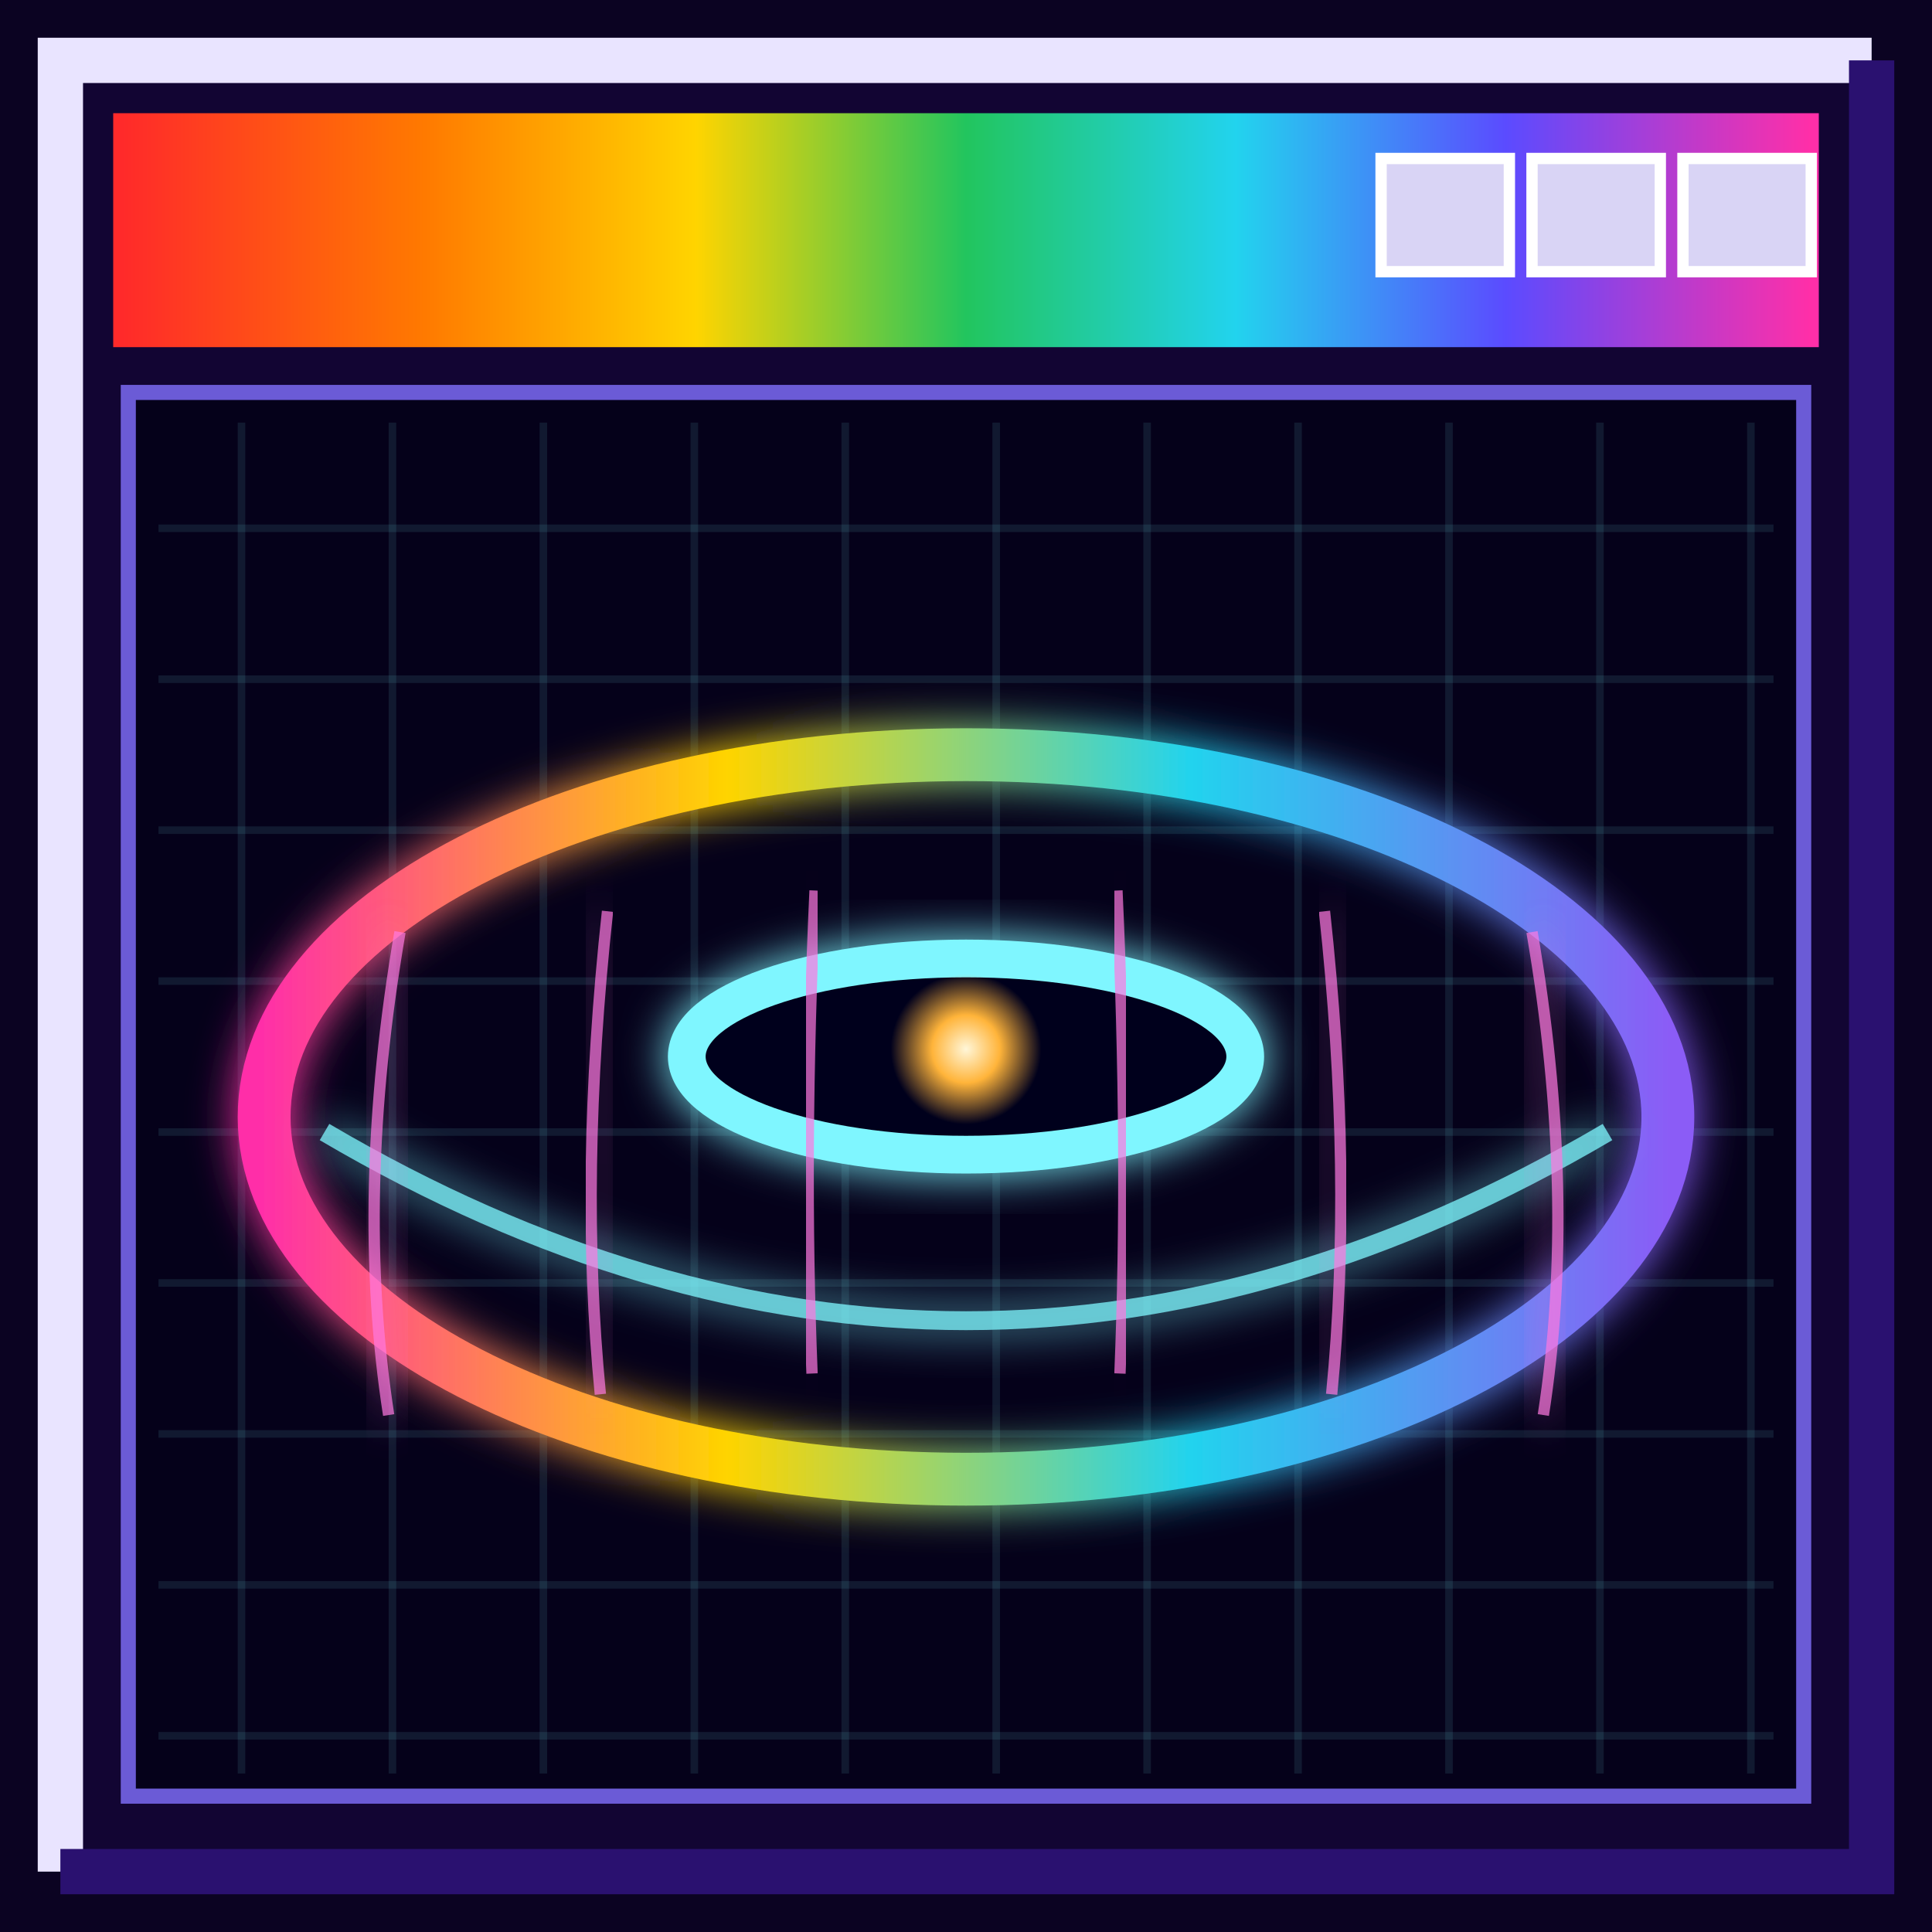
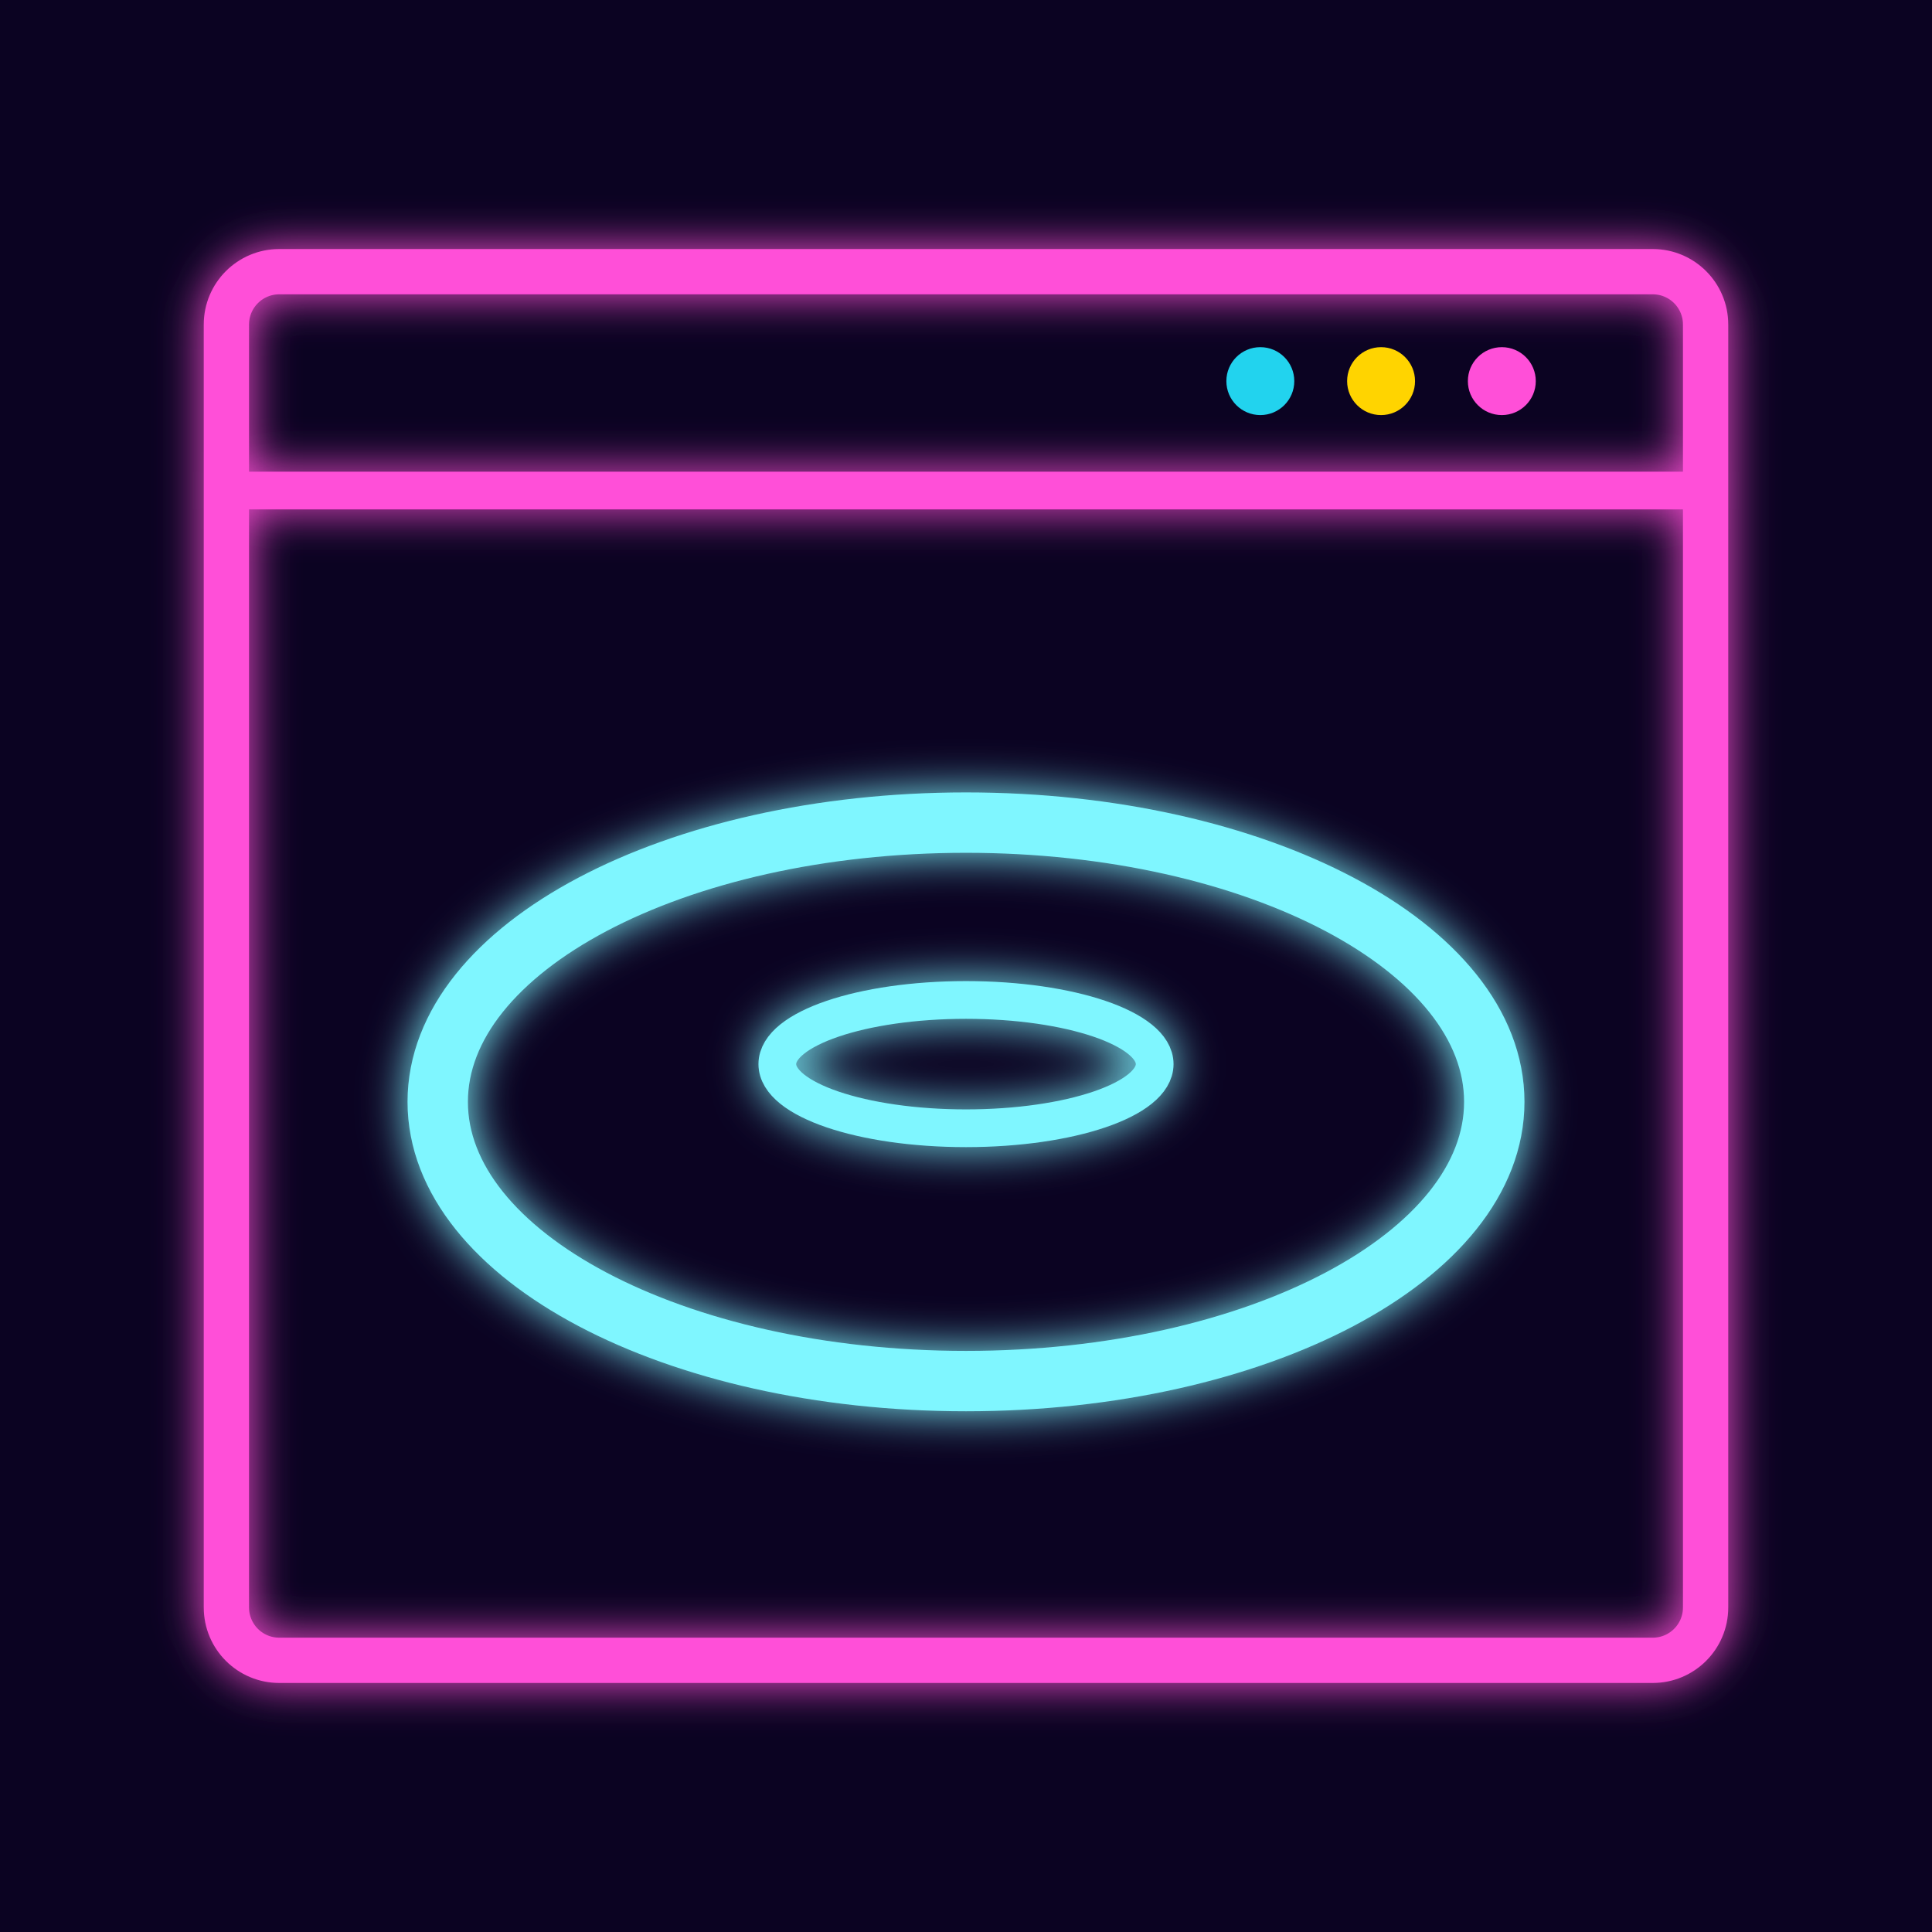
<svg xmlns="http://www.w3.org/2000/svg" viewBox="0 0 512 512" width="512" height="512">
  <defs>
-     <linearGradient id="bar" x1="0" x2="1">
-       <stop offset="0" stop-color="#ff2a2a" />
-       <stop offset=".18" stop-color="#ff7a00" />
-       <stop offset=".34" stop-color="#ffd400" />
-       <stop offset=".5" stop-color="#22c55e" />
-       <stop offset=".66" stop-color="#22d3ee" />
-       <stop offset=".82" stop-color="#5b4bff" />
-       <stop offset="1" stop-color="#ff2fa8" />
-     </linearGradient>
-     <linearGradient id="ring" x1="0" x2="1">
-       <stop offset="0" stop-color="#ff2fa8" />
-       <stop offset=".33" stop-color="#ffd400" />
-       <stop offset=".66" stop-color="#22d3ee" />
-       <stop offset="1" stop-color="#8b5cf6" />
-     </linearGradient>
-     <radialGradient id="core" cx=".5" cy=".5" r=".5">
-       <stop offset="0" stop-color="#fff6d8" />
-       <stop offset=".45" stop-color="#ffb43a" />
-       <stop offset="1" stop-color="#ffb43a" stop-opacity="0" />
-     </radialGradient>
-     <filter id="glow" x="-30%" y="-30%" width="160%" height="160%">
-       <feGaussianBlur stdDeviation="6.0" result="b" />
+     <filter id="g" x="-30%" y="-30%" width="160%" height="160%">
+       <feGaussianBlur stdDeviation="6" result="b" />
      <feMerge>
        <feMergeNode in="b" />
        <feMergeNode in="SourceGraphic" />
      </feMerge>
    </filter>
  </defs>
-   <rect width="512" height="512" rx="0" fill="#0b0322" />
+   <rect width="512" height="512" fill="#0b0322" />
  <g transform="translate(0.0 0.0) scale(1.0)">
-     <rect x="16" y="16" width="480" height="480" fill="#120533" />
-     <path d="M16 496 V16 H496" fill="none" stroke="#e9e4ff" stroke-width="12" />
-     <path d="M16 496 H496 V16" fill="none" stroke="#2a1170" stroke-width="12" />
-     <rect x="30" y="30" width="452" height="62" fill="url(#bar)" />
-     <rect x="366" y="42" width="34" height="30" fill="#d9d4f5" stroke="#fff" stroke-width="3" />
-     <rect x="406" y="42" width="34" height="30" fill="#d9d4f5" stroke="#fff" stroke-width="3" />
-     <rect x="446" y="42" width="34" height="30" fill="#d9d4f5" stroke="#fff" stroke-width="3" />
-     <rect x="34" y="104" width="444" height="372" fill="#05011a" stroke="#6b5bd6" stroke-width="4" />
-     <line x1="64" y1="112" x2="64" y2="470" stroke="#7ff6ff" stroke-opacity=".10" stroke-width="2" />
-     <line x1="104" y1="112" x2="104" y2="470" stroke="#7ff6ff" stroke-opacity=".10" stroke-width="2" />
-     <line x1="144" y1="112" x2="144" y2="470" stroke="#7ff6ff" stroke-opacity=".10" stroke-width="2" />
-     <line x1="184" y1="112" x2="184" y2="470" stroke="#7ff6ff" stroke-opacity=".10" stroke-width="2" />
-     <line x1="224" y1="112" x2="224" y2="470" stroke="#7ff6ff" stroke-opacity=".10" stroke-width="2" />
-     <line x1="264" y1="112" x2="264" y2="470" stroke="#7ff6ff" stroke-opacity=".10" stroke-width="2" />
-     <line x1="304" y1="112" x2="304" y2="470" stroke="#7ff6ff" stroke-opacity=".10" stroke-width="2" />
-     <line x1="344" y1="112" x2="344" y2="470" stroke="#7ff6ff" stroke-opacity=".10" stroke-width="2" />
-     <line x1="384" y1="112" x2="384" y2="470" stroke="#7ff6ff" stroke-opacity=".10" stroke-width="2" />
-     <line x1="424" y1="112" x2="424" y2="470" stroke="#7ff6ff" stroke-opacity=".10" stroke-width="2" />
-     <line x1="464" y1="112" x2="464" y2="470" stroke="#7ff6ff" stroke-opacity=".10" stroke-width="2" />
-     <line x1="42" y1="140" x2="470" y2="140" stroke="#7ff6ff" stroke-opacity=".10" stroke-width="2" />
-     <line x1="42" y1="180" x2="470" y2="180" stroke="#7ff6ff" stroke-opacity=".10" stroke-width="2" />
-     <line x1="42" y1="220" x2="470" y2="220" stroke="#7ff6ff" stroke-opacity=".10" stroke-width="2" />
-     <line x1="42" y1="260" x2="470" y2="260" stroke="#7ff6ff" stroke-opacity=".10" stroke-width="2" />
-     <line x1="42" y1="300" x2="470" y2="300" stroke="#7ff6ff" stroke-opacity=".10" stroke-width="2" />
-     <line x1="42" y1="340" x2="470" y2="340" stroke="#7ff6ff" stroke-opacity=".10" stroke-width="2" />
-     <line x1="42" y1="380" x2="470" y2="380" stroke="#7ff6ff" stroke-opacity=".10" stroke-width="2" />
-     <line x1="42" y1="420" x2="470" y2="420" stroke="#7ff6ff" stroke-opacity=".10" stroke-width="2" />
-     <line x1="42" y1="460" x2="470" y2="460" stroke="#7ff6ff" stroke-opacity=".10" stroke-width="2" />
-     <ellipse cx="256" cy="296" rx="186" ry="96" fill="none" stroke="url(#ring)" stroke-width="14.0" filter="url(#glow)" />
-     <ellipse cx="256" cy="280" rx="74" ry="26" fill="#05011a" stroke="#7ff6ff" stroke-width="10.0" filter="url(#glow)" />
-     <path d="M86 300 Q256 400 426 300" fill="none" stroke="#7ff6ff" stroke-width="5" stroke-opacity=".75" filter="url(#glow)" />
-     <path d="M106 247.0 q-12.0 70 -3.0 128" fill="none" stroke="#ff7ae0" stroke-width="3" stroke-opacity=".7" filter="url(#glow)" />
-     <path d="M161 241.5 q-7.6 70 -1.9 128" fill="none" stroke="#ff7ae0" stroke-width="3" stroke-opacity=".7" filter="url(#glow)" />
-     <path d="M216 236.0 q-3.2 70 -0.8 128" fill="none" stroke="#ff7ae0" stroke-width="3" stroke-opacity=".7" filter="url(#glow)" />
-     <path d="M296 236.0 q3.2 70 0.8 128" fill="none" stroke="#ff7ae0" stroke-width="3" stroke-opacity=".7" filter="url(#glow)" />
-     <path d="M351 241.5 q7.6 70 1.9 128" fill="none" stroke="#ff7ae0" stroke-width="3" stroke-opacity=".7" filter="url(#glow)" />
-     <path d="M406 247.0 q12.0 70 3.0 128" fill="none" stroke="#ff7ae0" stroke-width="3" stroke-opacity=".7" filter="url(#glow)" />
-     <circle cx="256" cy="278" r="20" fill="url(#core)" />
+     <g filter="url(#g)" fill="none">
+       <rect x="60" y="72" width="392" height="368" rx="14" stroke="#ff4fd8" stroke-width="12.0" />
+       <line x1="60" y1="130" x2="452" y2="130" stroke="#ff4fd8" stroke-width="10.0" />
+       <ellipse cx="256" cy="292" rx="140" ry="74" stroke="#7ff6ff" stroke-width="16.0" />
+       <ellipse cx="256" cy="282" rx="50" ry="17" stroke="#7ff6ff" stroke-width="10.0" />
+     </g>
+     <circle cx="334" cy="101" r="9.0" fill="#22d3ee" />
+     <circle cx="366" cy="101" r="9.0" fill="#ffd400" />
+     <circle cx="398" cy="101" r="9.0" fill="#ff4fd8" />
  </g>
</svg>
